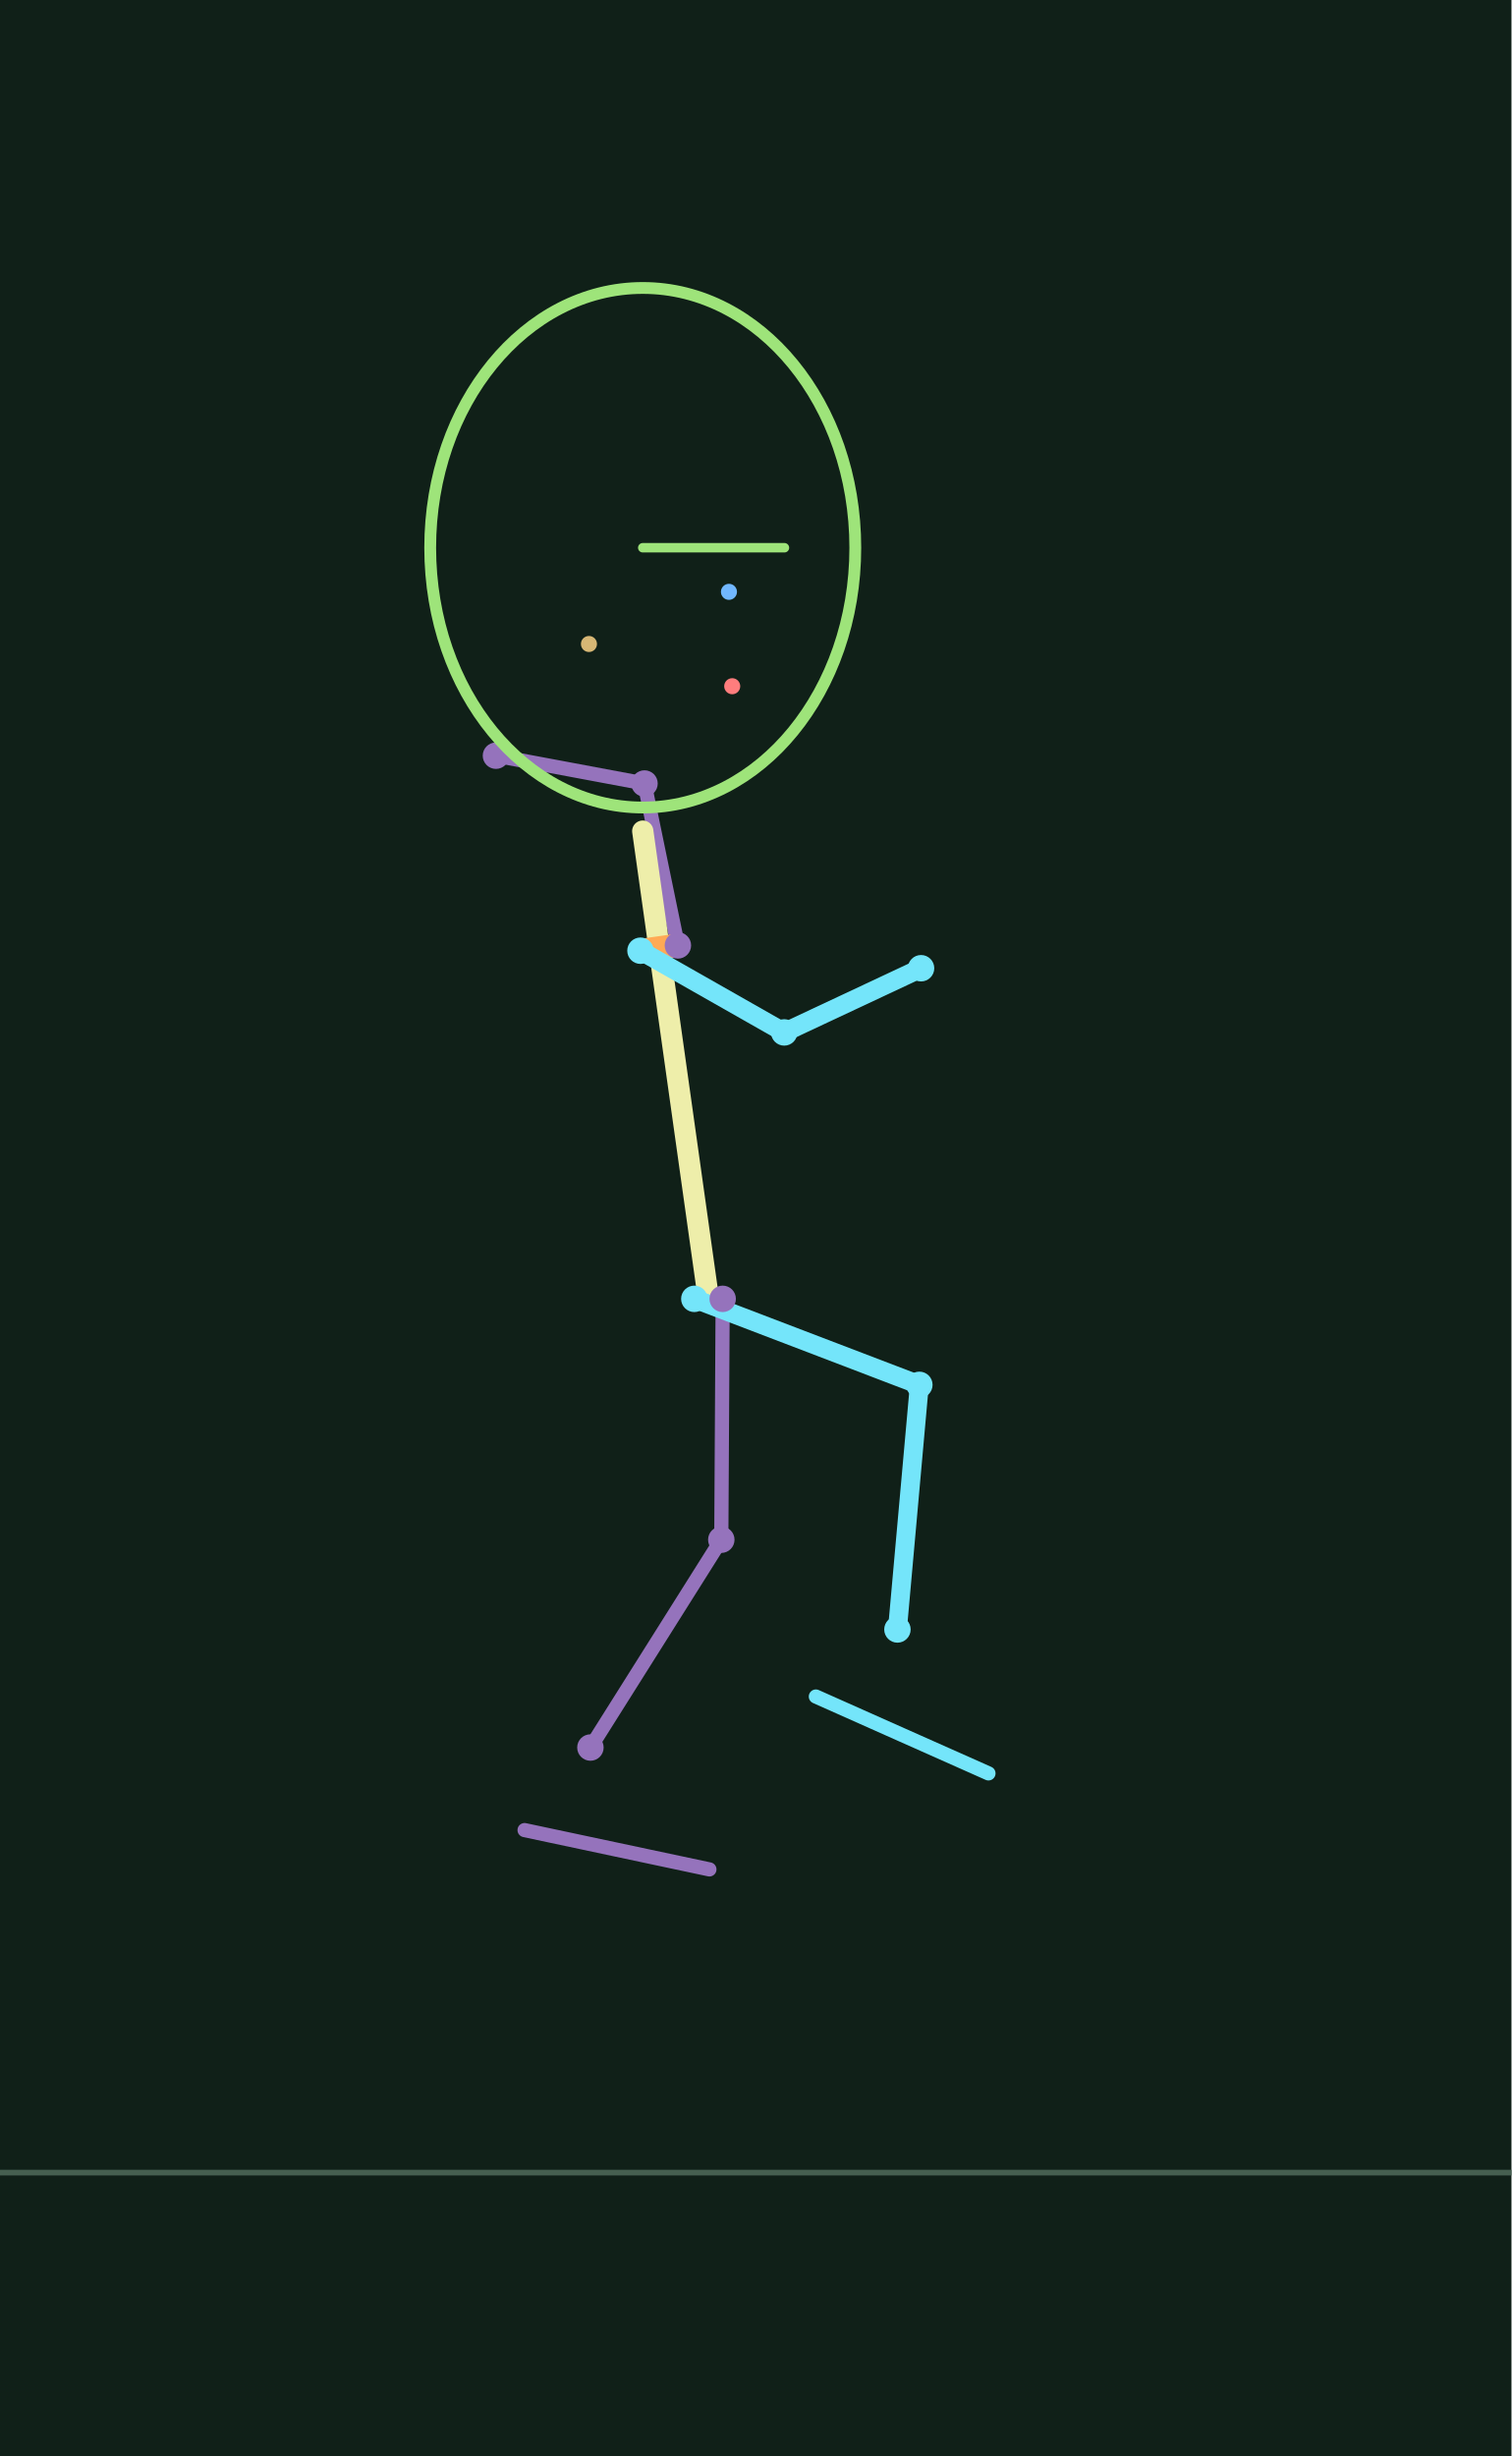
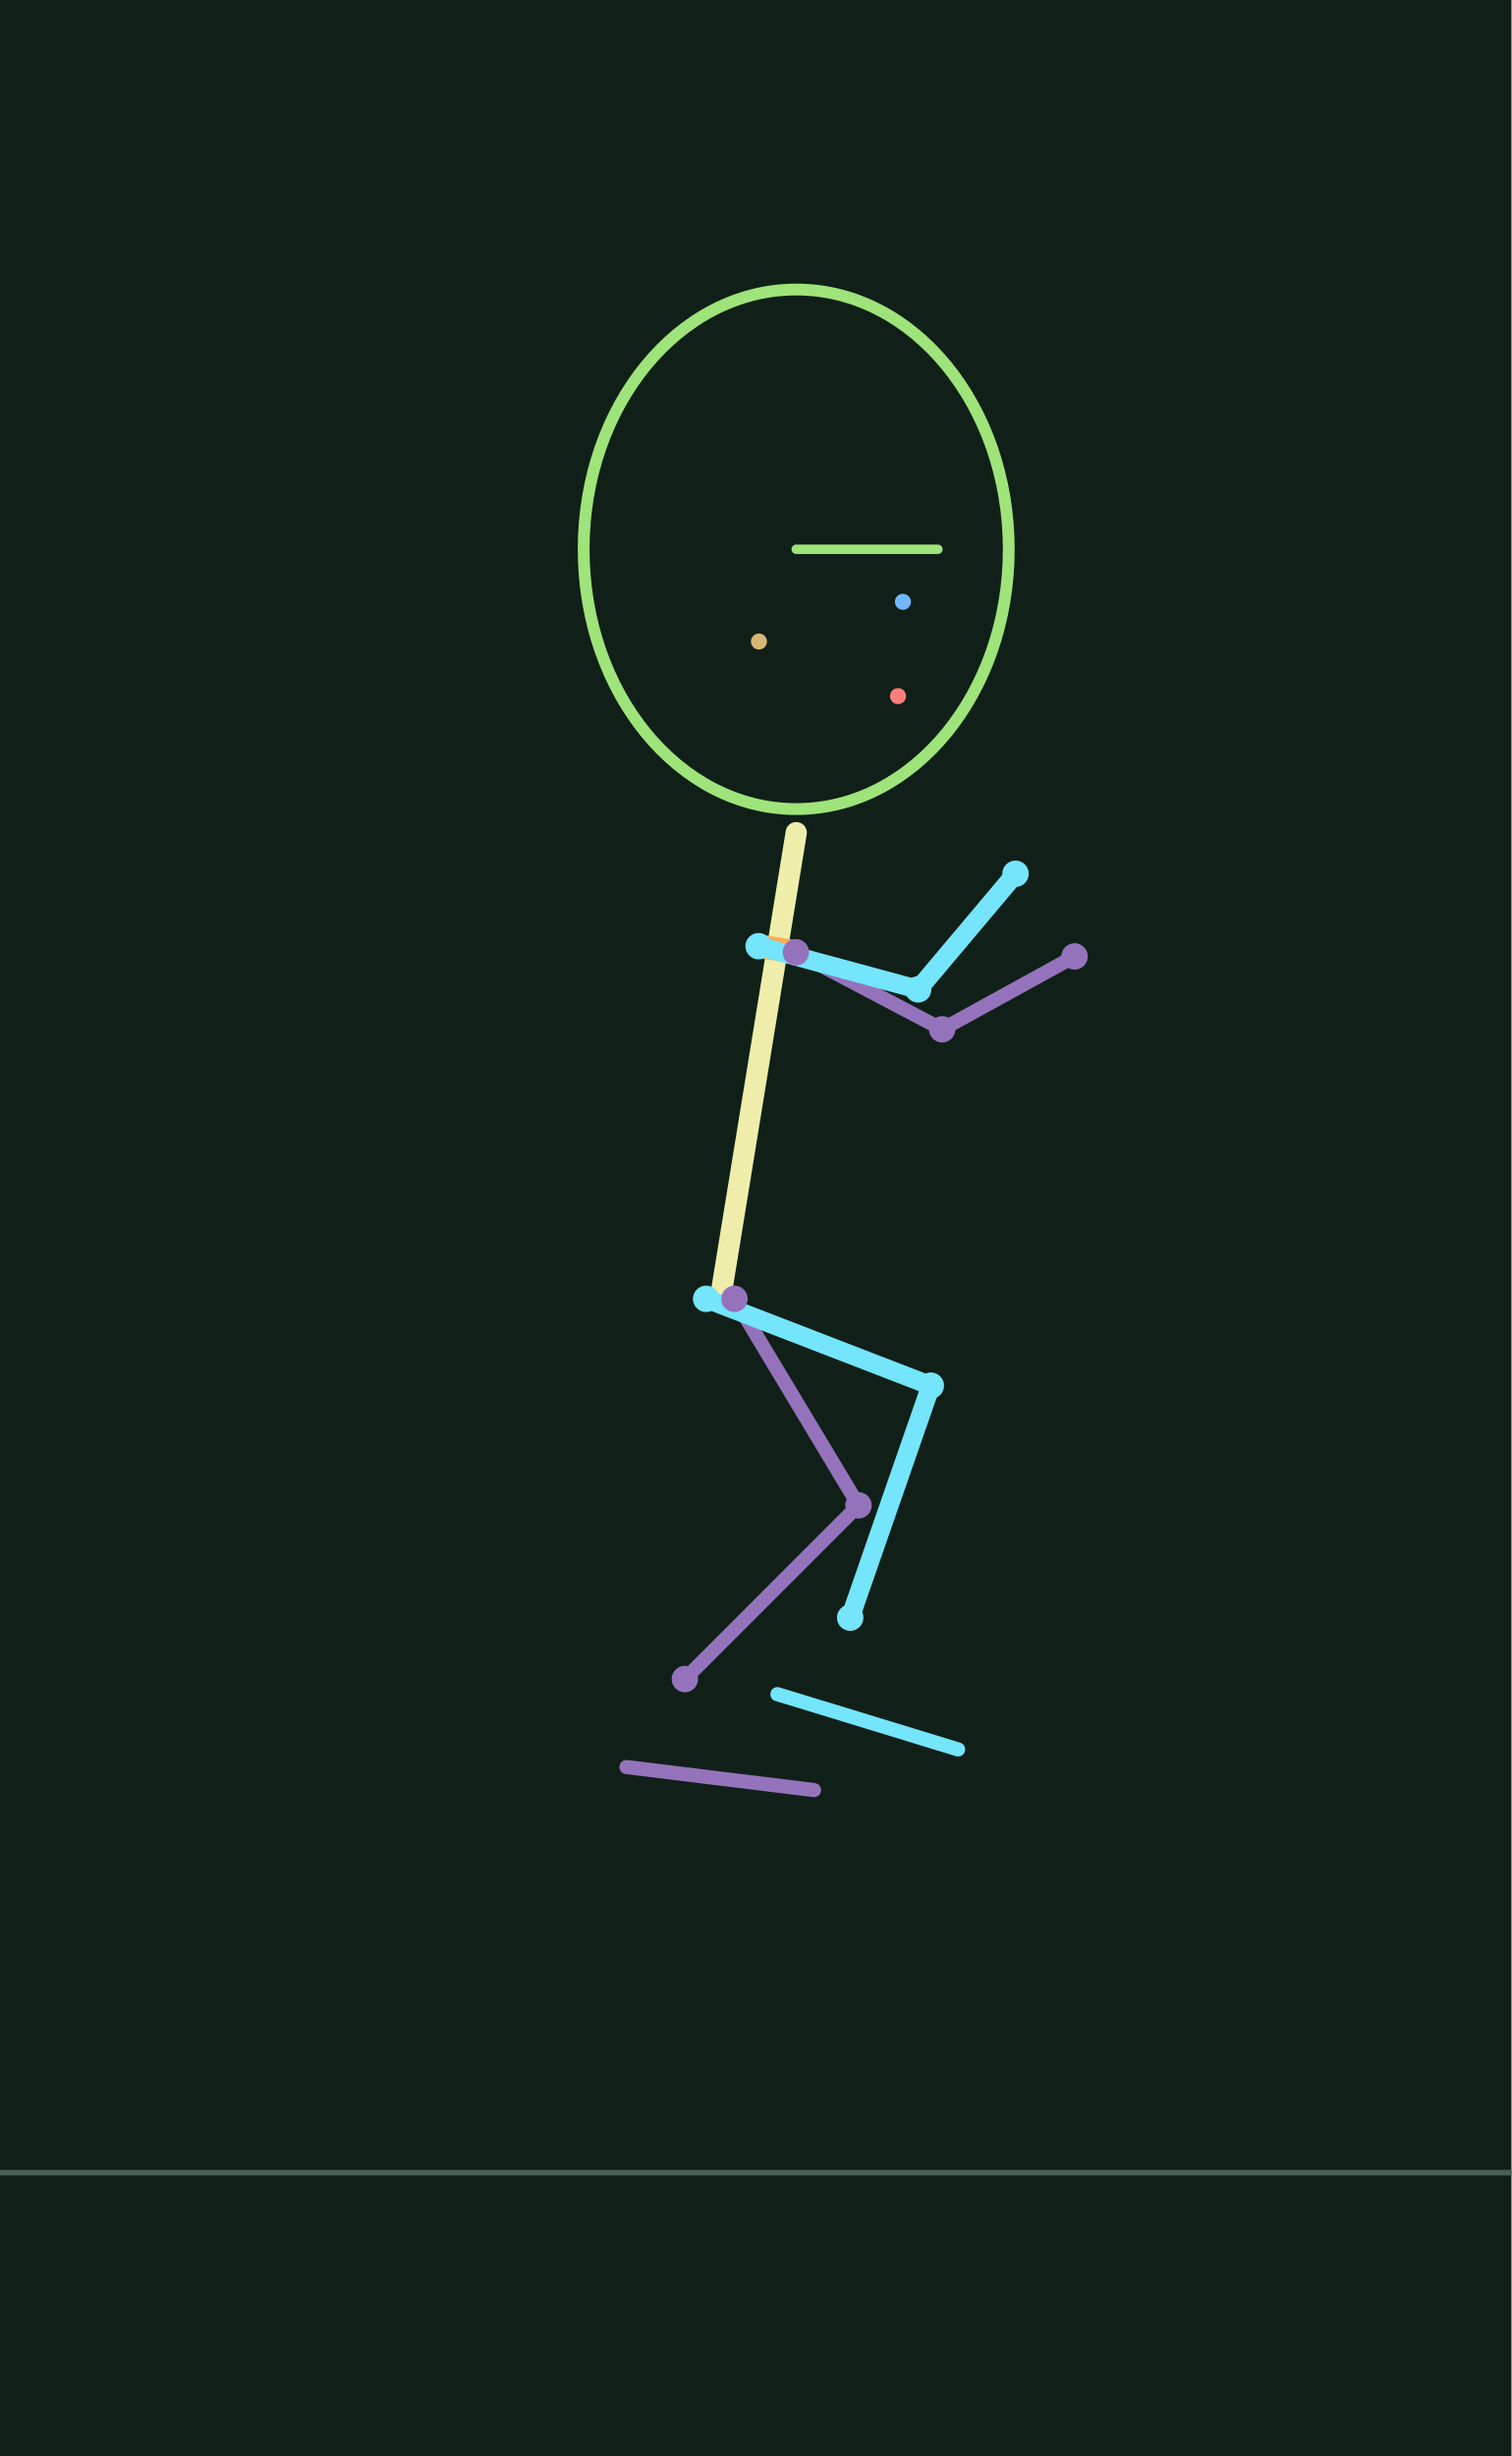
<svg xmlns="http://www.w3.org/2000/svg" width="320" height="520" viewBox="0 0 32 52">
  <rect width="100%" height="100%" fill="#102018" />
  <path d="M0 46H32" stroke="#465f50" stroke-width=".12" />
-   <polyline points="15.300,27.500 15.271,32.600 12.500,37.000" fill="none" stroke="#9573bc" stroke-width="0.3" stroke-linecap="round" stroke-linejoin="round" />
-   <polyline points="14.352,20.017 13.645,16.589 10.500,16.000" fill="none" stroke="#9573bc" stroke-width="0.3" stroke-linecap="round" stroke-linejoin="round" />
-   <polyline points="15.000,27.500 13.608,17.597" fill="none" stroke="#eeeeaa" stroke-width="0.45" stroke-linecap="round" stroke-linejoin="round" />
-   <polyline points="13.560,20.129 14.352,20.017" fill="none" stroke="#ffaa55" stroke-width="0.5" stroke-linecap="round" stroke-linejoin="round" />
-   <polyline points="14.700,27.500 19.464,29.321 19.000,34.500" fill="none" stroke="#74e5fa" stroke-width="0.4" stroke-linecap="round" stroke-linejoin="round" />
-   <polyline points="13.560,20.129 16.603,21.859 19.500,20.500" fill="none" stroke="#74e5fa" stroke-width="0.4" stroke-linecap="round" stroke-linejoin="round" />
-   <polyline points="17.273,35.920 19.100,36.734 20.927,37.547" fill="none" stroke="#74e5fa" stroke-width="0.3" stroke-linecap="round" stroke-linejoin="round" />
-   <polyline points="11.106,38.748 13.062,39.164 15.019,39.580" fill="none" stroke="#9573bc" stroke-width="0.3" stroke-linecap="round" stroke-linejoin="round" />
-   <circle cx="14.700" cy="27.500" r=".28" fill="#74e5fa" />
-   <circle cx="19.464" cy="29.321" r=".28" fill="#74e5fa" />
-   <circle cx="19.000" cy="34.500" r=".28" fill="#74e5fa" />
-   <circle cx="13.560" cy="20.129" r=".28" fill="#74e5fa" />
-   <circle cx="16.603" cy="21.859" r=".28" fill="#74e5fa" />
-   <circle cx="19.500" cy="20.500" r=".28" fill="#74e5fa" />
-   <circle cx="15.300" cy="27.500" r=".28" fill="#9573bc" />
-   <circle cx="15.271" cy="32.600" r=".28" fill="#9573bc" />
-   <circle cx="12.500" cy="37.000" r=".28" fill="#9573bc" />
-   <circle cx="14.352" cy="20.017" r=".28" fill="#9573bc" />
-   <circle cx="13.645" cy="16.589" r=".28" fill="#9573bc" />
-   <circle cx="10.500" cy="16.000" r=".28" fill="#9573bc" />
-   <ellipse cx="13.608" cy="11.597" rx="4.5" ry="5.5" fill="none" stroke="#9ee47a" stroke-width=".25" />
-   <circle cx="15.433" cy="12.531" r=".17" fill="#71b7ff" />
-   <circle cx="15.502" cy="14.529" r=".17" fill="#ff7d7d" />
-   <circle cx="12.469" cy="13.635" r=".17" fill="#d7b775" />
-   <polyline points="13.608,11.597 16.608,11.597" fill="none" stroke="#9ee47a" stroke-width="0.2" stroke-linecap="round" stroke-linejoin="round" />
+   <polyline points="15.550,27.500 18.176,31.872 14.500,35.550" fill="none" stroke="#9573bc" stroke-width="0.3" stroke-linecap="round" stroke-linejoin="round" />
+   <polyline points="16.850,20.162 19.947,21.793 22.750,20.250" fill="none" stroke="#9573bc" stroke-width="0.3" stroke-linecap="round" stroke-linejoin="round" />
+   <polyline points="15.250,27.500 16.857,17.630" fill="none" stroke="#eeeeaa" stroke-width="0.45" stroke-linecap="round" stroke-linejoin="round" />
+   <polyline points="16.061,20.033 16.850,20.162" fill="none" stroke="#ffaa55" stroke-width="0.5" stroke-linecap="round" stroke-linejoin="round" />
+   <polyline points="14.950,27.500 19.707,29.338 18.000,34.250" fill="none" stroke="#74e5fa" stroke-width="0.4" stroke-linecap="round" stroke-linejoin="round" />
+   <polyline points="16.061,20.033 19.439,20.948 21.500,18.500" fill="none" stroke="#74e5fa" stroke-width="0.4" stroke-linecap="round" stroke-linejoin="round" />
+   <polyline points="16.459,35.870 18.372,36.455 20.284,37.040" fill="none" stroke="#74e5fa" stroke-width="0.3" stroke-linecap="round" stroke-linejoin="round" />
+   <polyline points="13.264,37.413 15.249,37.657 17.234,37.901" fill="none" stroke="#9573bc" stroke-width="0.3" stroke-linecap="round" stroke-linejoin="round" />
+   <circle cx="14.950" cy="27.500" r=".28" fill="#74e5fa" />
+   <circle cx="19.707" cy="29.338" r=".28" fill="#74e5fa" />
+   <circle cx="18.000" cy="34.250" r=".28" fill="#74e5fa" />
+   <circle cx="16.061" cy="20.033" r=".28" fill="#74e5fa" />
+   <circle cx="19.439" cy="20.948" r=".28" fill="#74e5fa" />
+   <circle cx="21.500" cy="18.500" r=".28" fill="#74e5fa" />
+   <circle cx="15.550" cy="27.500" r=".28" fill="#9573bc" />
+   <circle cx="18.176" cy="31.872" r=".28" fill="#9573bc" />
+   <circle cx="14.500" cy="35.550" r=".28" fill="#9573bc" />
+   <circle cx="16.850" cy="20.162" r=".28" fill="#9573bc" />
+   <circle cx="19.947" cy="21.793" r=".28" fill="#9573bc" />
+   <circle cx="22.750" cy="20.250" r=".28" fill="#9573bc" />
+   <ellipse cx="16.857" cy="11.630" rx="4.5" ry="5.5" fill="none" stroke="#9ee47a" stroke-width=".25" />
+   <circle cx="19.116" cy="12.742" r=".17" fill="#71b7ff" />
+   <circle cx="19.012" cy="14.739" r=".17" fill="#ff7d7d" />
+   <circle cx="16.068" cy="13.583" r=".17" fill="#d7b775" />
+   <polyline points="16.857,11.630 19.857,11.630" fill="none" stroke="#9ee47a" stroke-width="0.2" stroke-linecap="round" stroke-linejoin="round" />
</svg>
